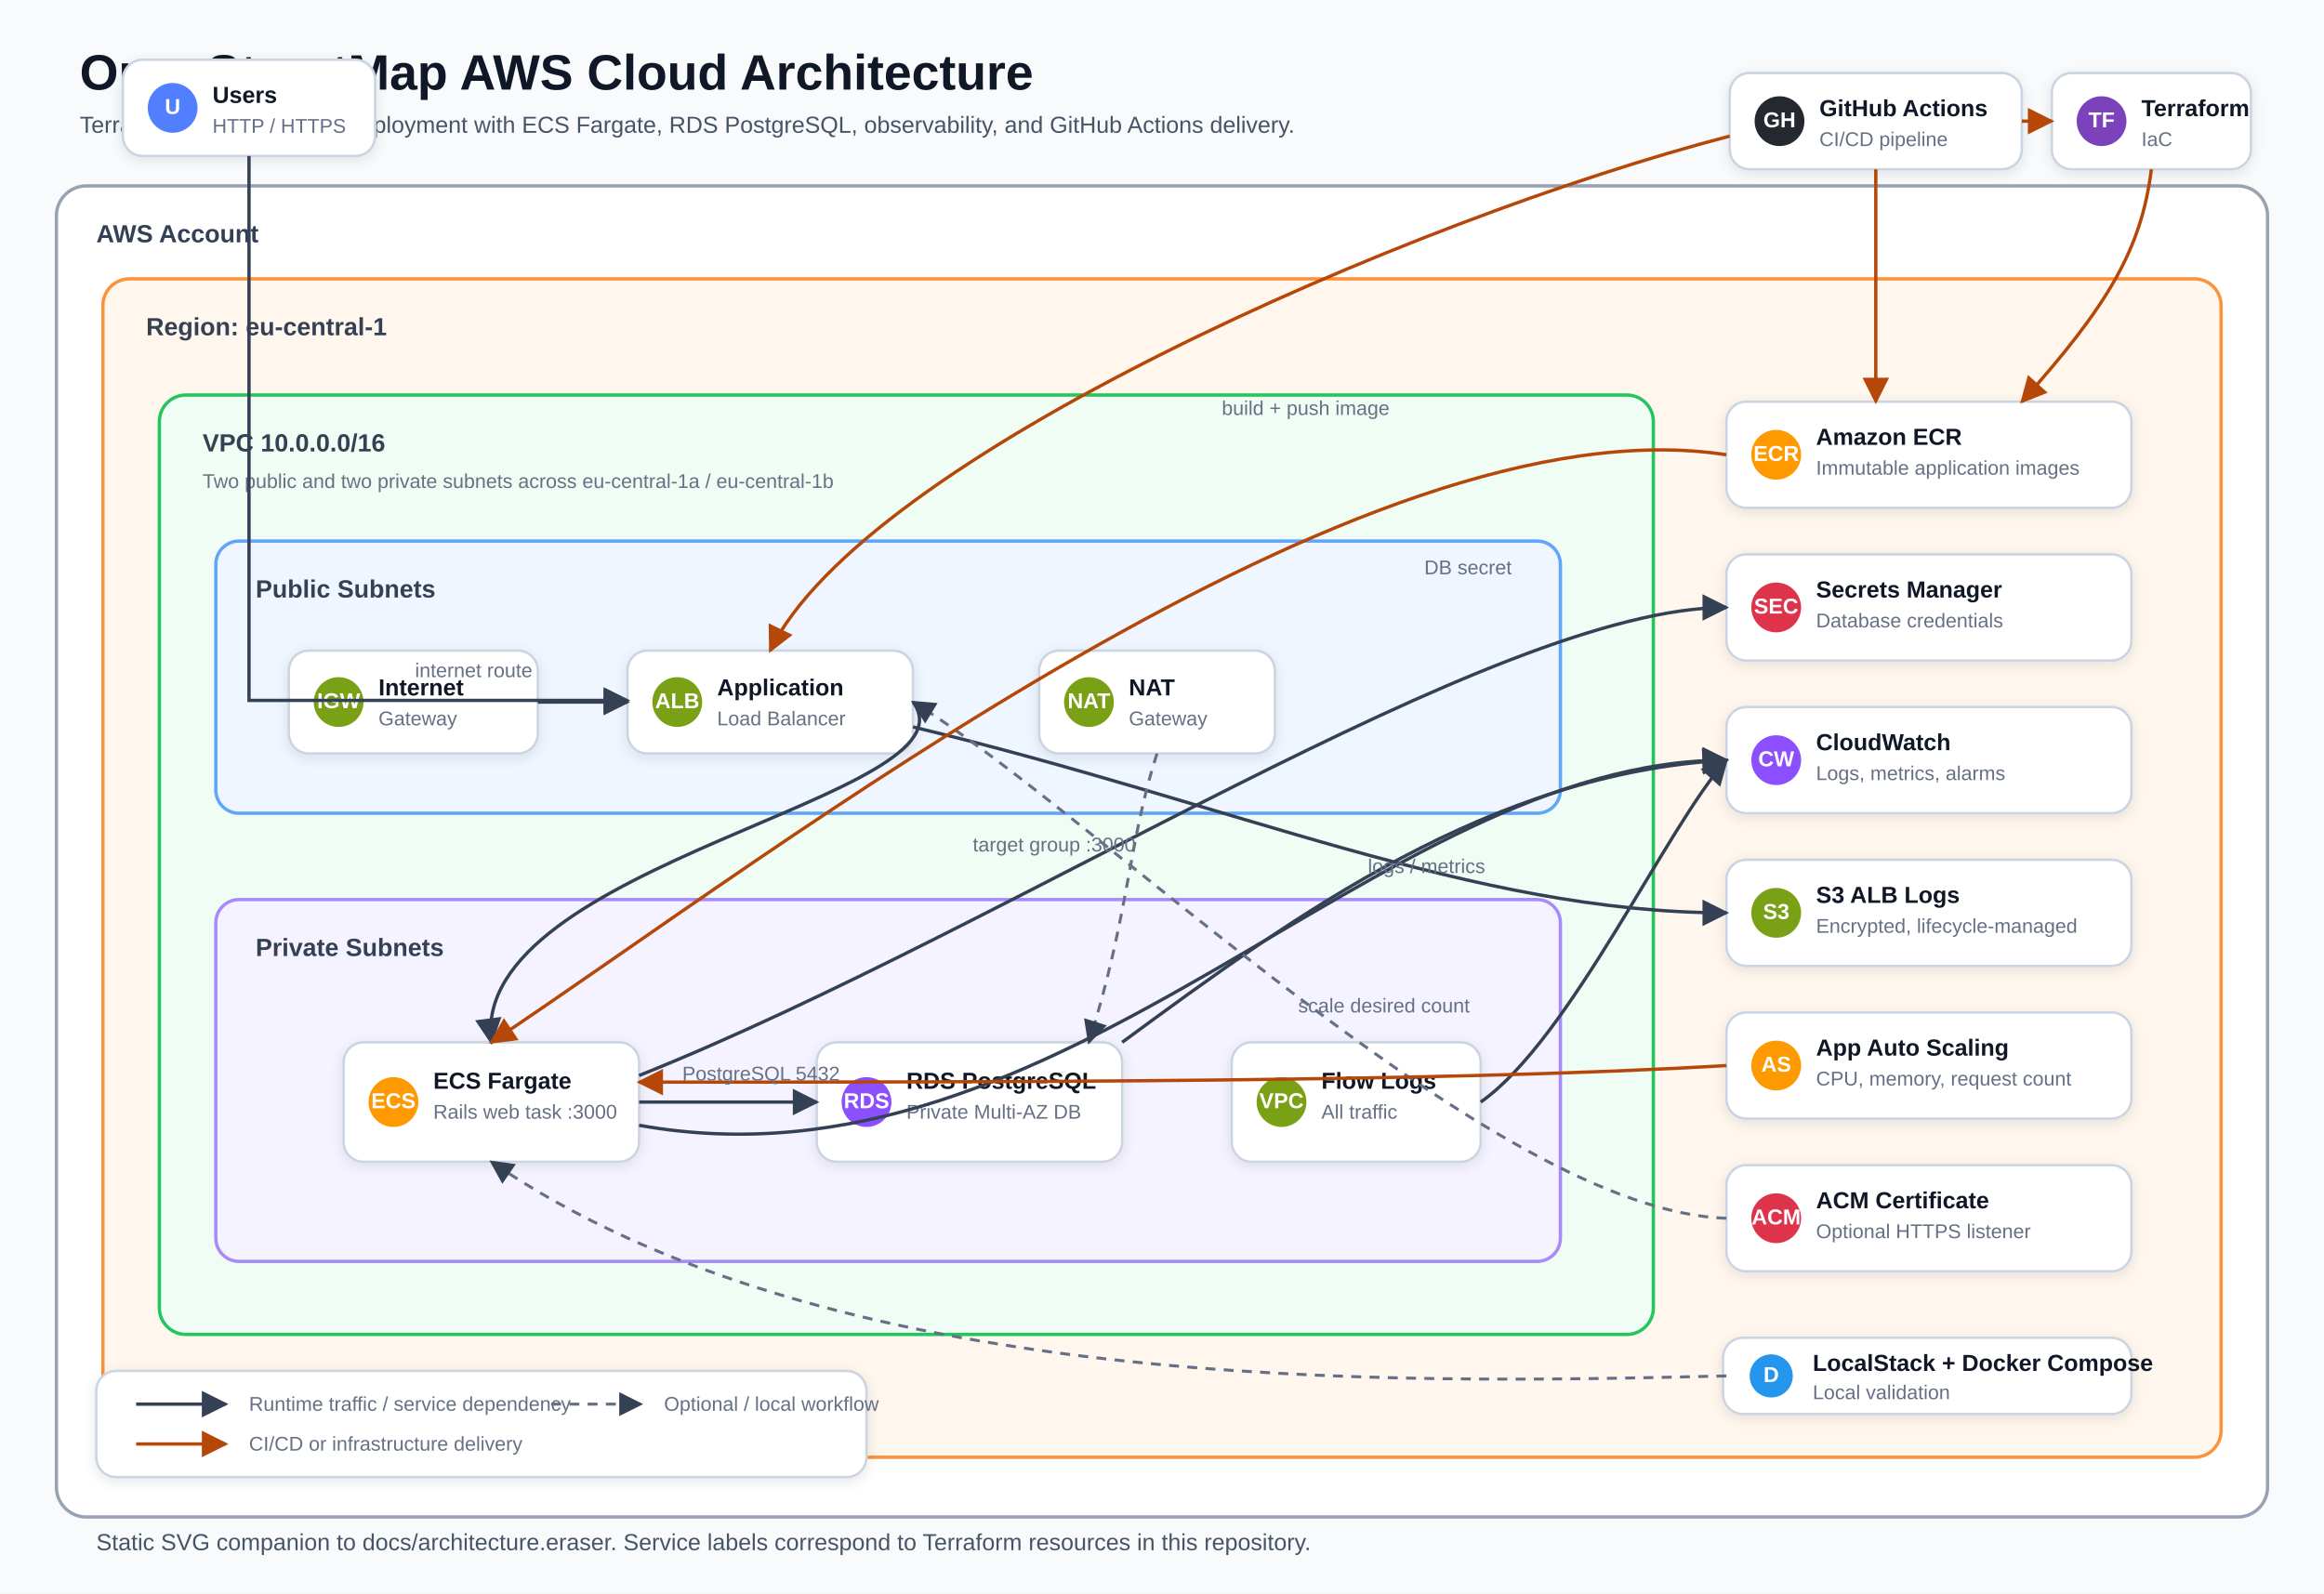
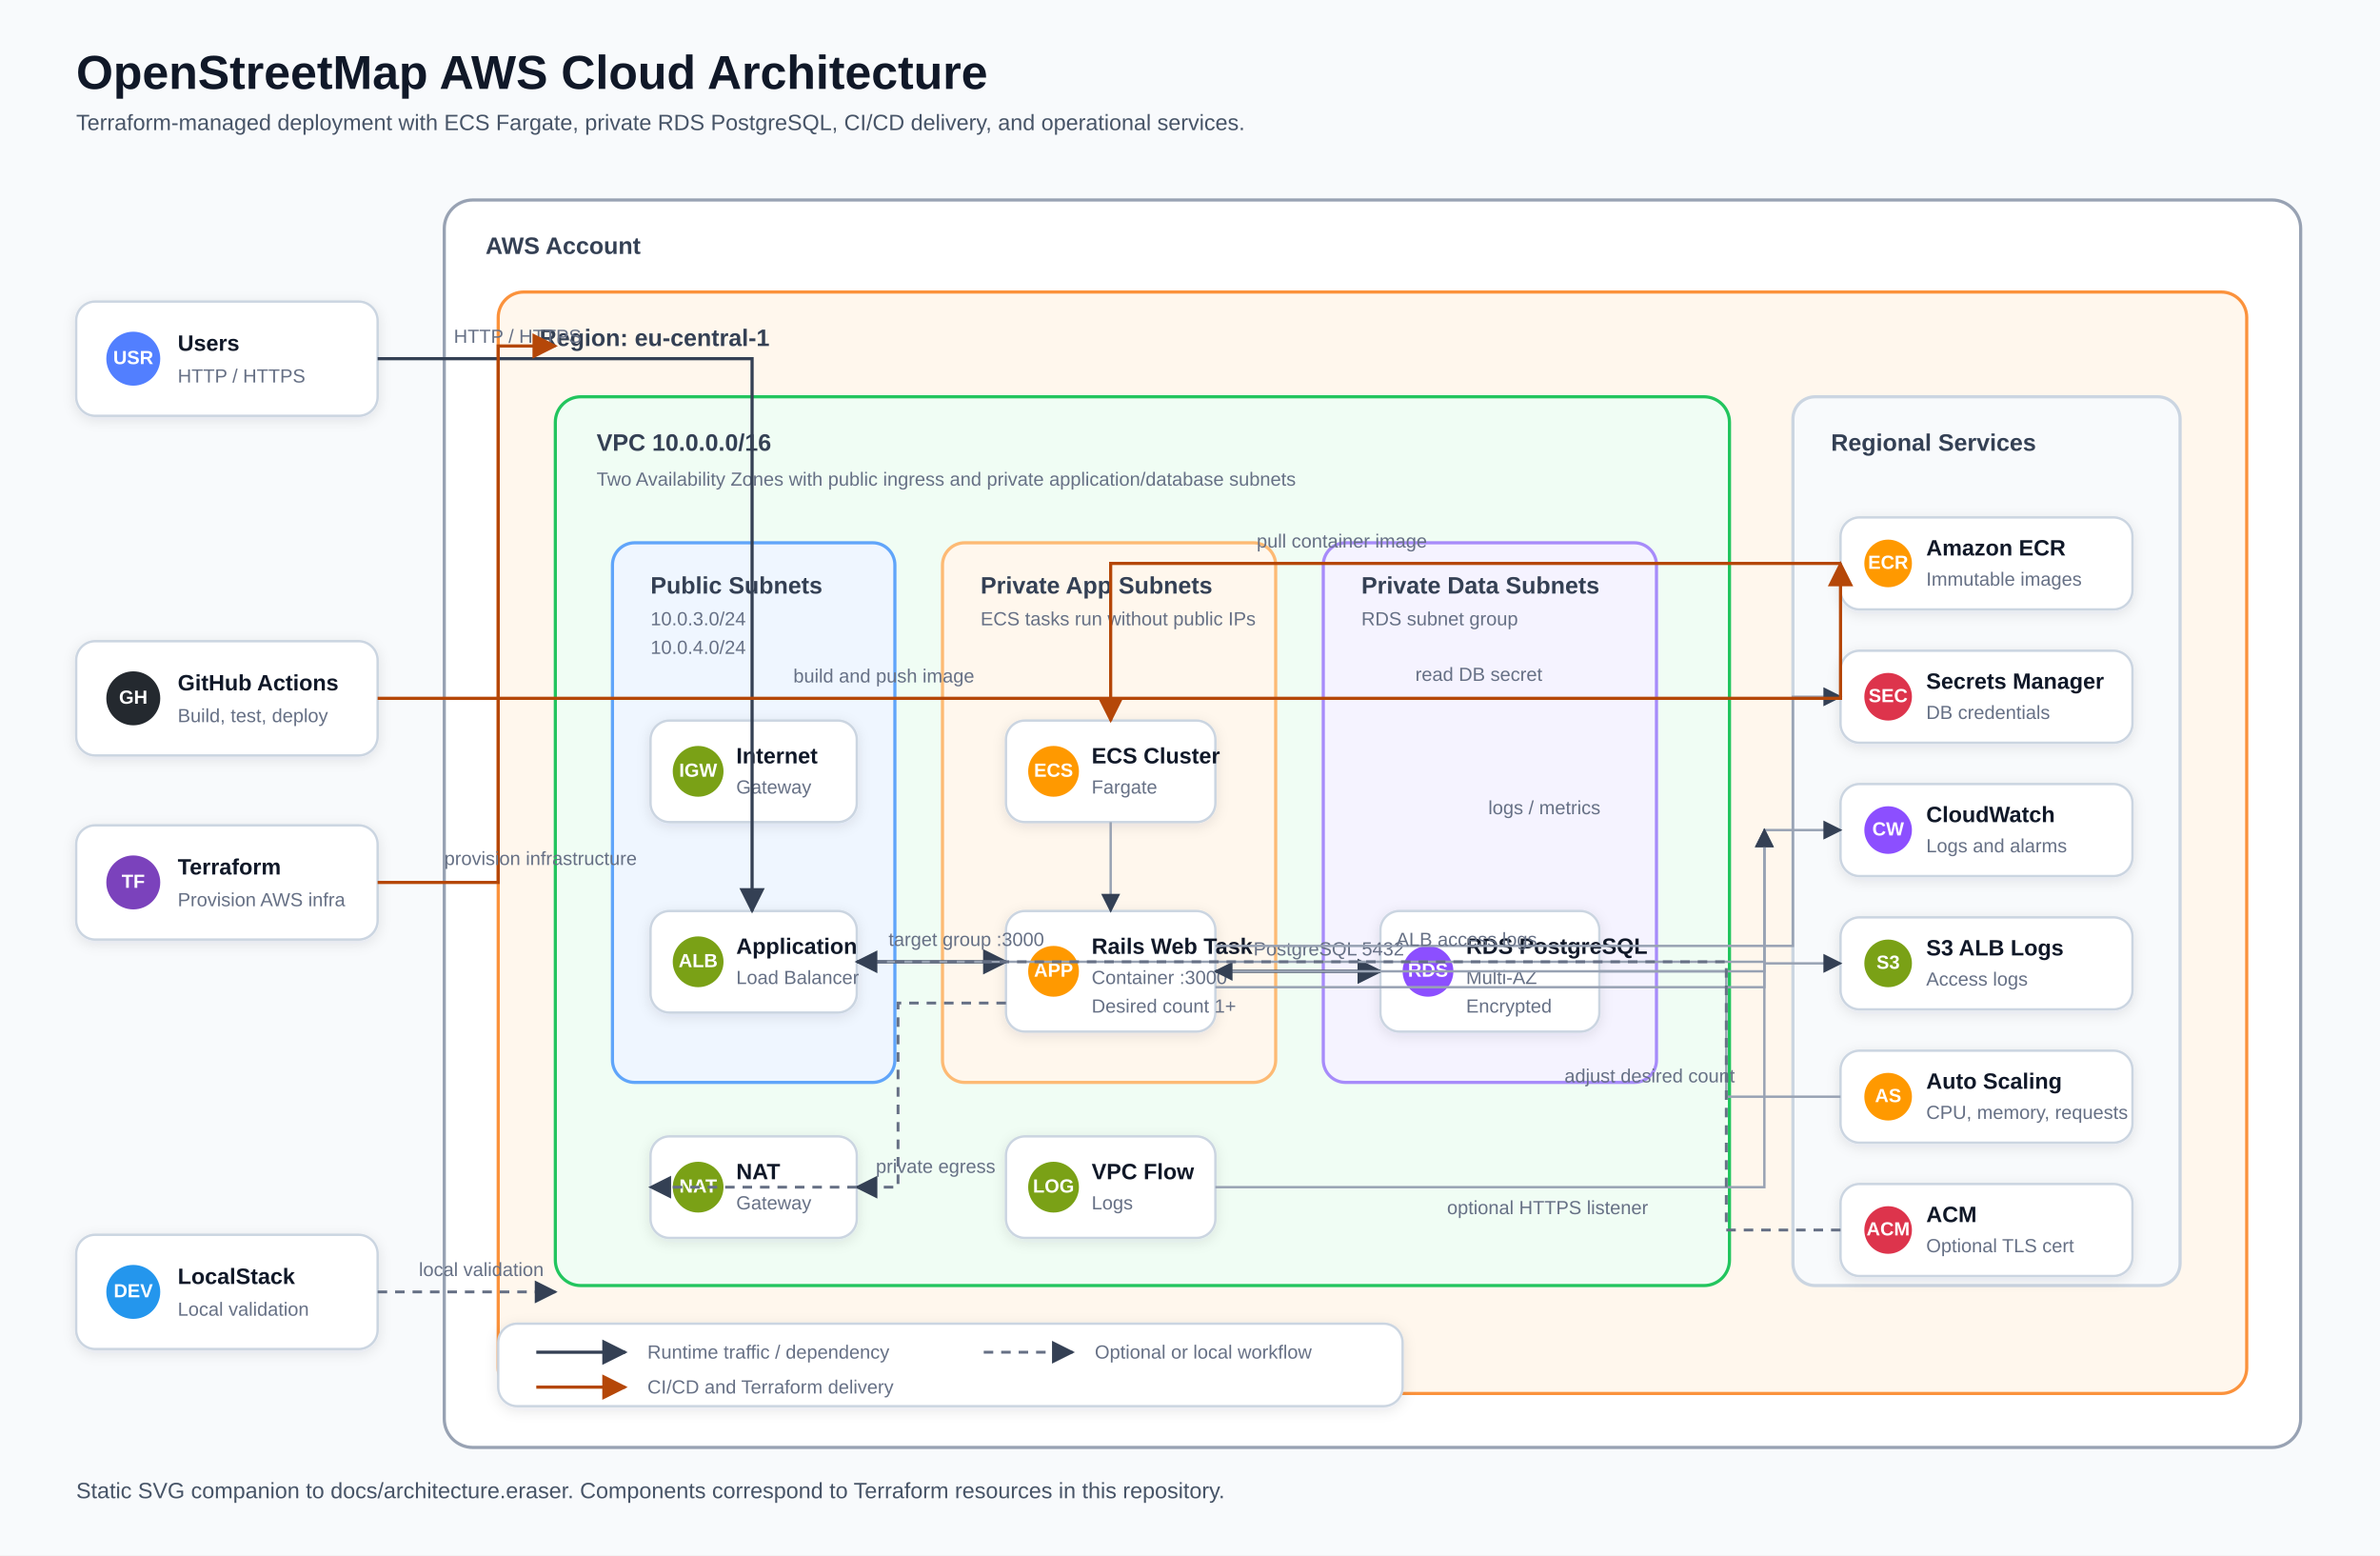
- <svg xmlns="http://www.w3.org/2000/svg" width="1400" height="960" viewBox="0 0 1400 960" role="img" aria-labelledby="title desc">
+ <svg xmlns="http://www.w3.org/2000/svg" width="1500" height="980" viewBox="0 0 1500 980" role="img" aria-labelledby="title desc">
  <defs>
    <marker id="arrow" viewBox="0 0 10 10" refX="9" refY="5" markerWidth="8" markerHeight="8" orient="auto-start-reverse">
-       <path d="M 0 0 L 10 5 L 0 10 z" fill="#344054" />
+       <path d="M0 0 L10 5 L0 10 Z" fill="#344054" />
    </marker>
-     <marker id="arrow-orange" viewBox="0 0 10 10" refX="9" refY="5" markerWidth="8" markerHeight="8" orient="auto-start-reverse">
-       <path d="M 0 0 L 10 5 L 0 10 z" fill="#b54708" />
+     <marker id="arrowDeploy" viewBox="0 0 10 10" refX="9" refY="5" markerWidth="8" markerHeight="8" orient="auto-start-reverse">
+       <path d="M0 0 L10 5 L0 10 Z" fill="#b54708" />
    </marker>
    <style>
-       .bg { fill: #f8fafc; }
+       .page { fill: #f8fafc; }
      .title { font: 700 30px Arial, sans-serif; fill: #101828; }
      .subtitle { font: 400 14px Arial, sans-serif; fill: #475467; }
-       .group { fill: #ffffff; stroke: #98a2b3; stroke-width: 2; rx: 18; }
+       .boundary { fill: #ffffff; stroke: #98a2b3; stroke-width: 2; rx: 18; }
      .region { fill: #fff7ed; stroke: #fb923c; stroke-width: 2; rx: 16; }
      .vpc { fill: #f0fdf4; stroke: #22c55e; stroke-width: 2; rx: 16; }
-       .subnet-public { fill: #eff6ff; stroke: #60a5fa; stroke-width: 2; rx: 14; }
-       .subnet-private { fill: #f5f3ff; stroke: #a78bfa; stroke-width: 2; rx: 14; }
+       .zone-public { fill: #eff6ff; stroke: #60a5fa; stroke-width: 2; rx: 14; }
+       .zone-app { fill: #fff7ed; stroke: #fdba74; stroke-width: 2; rx: 14; }
+       .zone-data { fill: #f5f3ff; stroke: #a78bfa; stroke-width: 2; rx: 14; }
+       .zone-support { fill: #f8fafc; stroke: #cbd5e1; stroke-width: 2; rx: 14; }
      .node { fill: #ffffff; stroke: #cbd5e1; stroke-width: 1.5; rx: 12; filter: drop-shadow(0 2px 4px rgba(16,24,40,.10)); }
-       .aws-orange { fill: #ff9900; }
-       .aws-blue { fill: #527fff; }
-       .aws-green { fill: #7aa116; }
-       .aws-purple { fill: #8c4fff; }
-       .aws-red { fill: #dd344c; }
+       .label { font: 700 15px Arial, sans-serif; fill: #344054; }
+       .small { font: 400 12px Arial, sans-serif; fill: #667085; }
      .node-title { font: 700 14px Arial, sans-serif; fill: #101828; }
      .node-sub { font: 400 12px Arial, sans-serif; fill: #667085; }
-       .label { font: 700 15px Arial, sans-serif; fill: #344054; }
-       .small-label { font: 400 12px Arial, sans-serif; fill: #667085; }
+       .icon { font: 700 12px Arial, sans-serif; fill: #ffffff; text-anchor: middle; dominant-baseline: middle; }
+       .orange { fill: #ff9900; }
+       .blue { fill: #527fff; }
+       .green { fill: #7aa116; }
+       .purple { fill: #8c4fff; }
+       .red { fill: #dd344c; }
+       .dark { fill: #24292f; }
      .line { fill: none; stroke: #344054; stroke-width: 2; marker-end: url(#arrow); }
-       .line-soft { fill: none; stroke: #667085; stroke-width: 1.8; marker-end: url(#arrow); stroke-dasharray: 6 5; }
-       .line-deploy { fill: none; stroke: #b54708; stroke-width: 2; marker-end: url(#arrow-orange); }
-       .icon-text { font: 700 13px Arial, sans-serif; fill: #ffffff; text-anchor: middle; dominant-baseline: middle; }
+       .line-muted { fill: none; stroke: #667085; stroke-width: 1.8; stroke-dasharray: 6 5; marker-end: url(#arrow); }
+       .line-deploy { fill: none; stroke: #b54708; stroke-width: 2; marker-end: url(#arrowDeploy); }
+       .line-thin { fill: none; stroke: #98a2b3; stroke-width: 1.5; marker-end: url(#arrow); }
    </style>
  </defs>
-   <rect class="bg" width="1400" height="960" />
-   <text x="48" y="54" class="title">OpenStreetMap AWS Cloud Architecture</text>
-   <text x="48" y="80" class="subtitle">Terraform-managed AWS deployment with ECS Fargate, RDS PostgreSQL, observability, and GitHub Actions delivery.</text>
-   <rect x="34" y="112" width="1332" height="802" class="group" />
-   <text x="58" y="146" class="label">AWS Account</text>
-   <rect x="62" y="168" width="1276" height="710" class="region" />
-   <text x="88" y="202" class="label">Region: eu-central-1</text>
-   <rect x="96" y="238" width="900" height="566" class="vpc" />
-   <text x="122" y="272" class="label">VPC 10.0.0.0/16</text>
-   <text x="122" y="294" class="small-label">Two public and two private subnets across eu-central-1a / eu-central-1b</text>
-   <rect x="130" y="326" width="810" height="164" class="subnet-public" />
-   <text x="154" y="360" class="label">Public Subnets</text>
-   <rect x="130" y="542" width="810" height="218" class="subnet-private" />
-   <text x="154" y="576" class="label">Private Subnets</text>
-   <rect x="74" y="36" width="152" height="58" class="node" />
-   <circle cx="104" cy="65" r="15" class="aws-blue" />
-   <text x="104" y="65" class="icon-text">U</text>
-   <text x="128" y="62" class="node-title">Users</text>
-   <text x="128" y="80" class="node-sub">HTTP / HTTPS</text>
-   <rect x="1042" y="44" width="176" height="58" class="node" />
-   <circle cx="1072" cy="73" r="15" fill="#24292f" />
-   <text x="1072" y="73" class="icon-text">GH</text>
-   <text x="1096" y="70" class="node-title">GitHub Actions</text>
-   <text x="1096" y="88" class="node-sub">CI/CD pipeline</text>
-   <rect x="1236" y="44" width="120" height="58" class="node" />
-   <circle cx="1266" cy="73" r="15" fill="#7b42bc" />
-   <text x="1266" y="73" class="icon-text">TF</text>
-   <text x="1290" y="70" class="node-title">Terraform</text>
-   <text x="1290" y="88" class="node-sub">IaC</text>
-   <rect x="174" y="392" width="150" height="62" class="node" />
-   <circle cx="204" cy="423" r="15" class="aws-green" />
-   <text x="204" y="423" class="icon-text">IGW</text>
-   <text x="228" y="419" class="node-title">Internet</text>
-   <text x="228" y="437" class="node-sub">Gateway</text>
-   <rect x="378" y="392" width="172" height="62" class="node" />
-   <circle cx="408" cy="423" r="15" class="aws-green" />
-   <text x="408" y="423" class="icon-text">ALB</text>
-   <text x="432" y="419" class="node-title">Application</text>
-   <text x="432" y="437" class="node-sub">Load Balancer</text>
-   <rect x="626" y="392" width="142" height="62" class="node" />
-   <circle cx="656" cy="423" r="15" class="aws-green" />
-   <text x="656" y="423" class="icon-text">NAT</text>
-   <text x="680" y="419" class="node-title">NAT</text>
-   <text x="680" y="437" class="node-sub">Gateway</text>
-   <rect x="207" y="628" width="178" height="72" class="node" />
-   <circle cx="237" cy="664" r="15" class="aws-orange" />
-   <text x="237" y="664" class="icon-text">ECS</text>
-   <text x="261" y="656" class="node-title">ECS Fargate</text>
-   <text x="261" y="674" class="node-sub">Rails web task :3000</text>
-   <rect x="492" y="628" width="184" height="72" class="node" />
-   <circle cx="522" cy="664" r="15" class="aws-purple" />
-   <text x="522" y="664" class="icon-text">RDS</text>
-   <text x="546" y="656" class="node-title">RDS PostgreSQL</text>
-   <text x="546" y="674" class="node-sub">Private Multi-AZ DB</text>
-   <rect x="742" y="628" width="150" height="72" class="node" />
-   <circle cx="772" cy="664" r="15" class="aws-green" />
-   <text x="772" y="664" class="icon-text">VPC</text>
-   <text x="796" y="656" class="node-title">Flow Logs</text>
-   <text x="796" y="674" class="node-sub">All traffic</text>
-   <rect x="1040" y="242" width="244" height="64" class="node" />
-   <circle cx="1070" cy="274" r="15" class="aws-orange" />
-   <text x="1070" y="274" class="icon-text">ECR</text>
-   <text x="1094" y="268" class="node-title">Amazon ECR</text>
-   <text x="1094" y="286" class="node-sub">Immutable application images</text>
-   <rect x="1040" y="334" width="244" height="64" class="node" />
-   <circle cx="1070" cy="366" r="15" class="aws-red" />
-   <text x="1070" y="366" class="icon-text">SEC</text>
-   <text x="1094" y="360" class="node-title">Secrets Manager</text>
-   <text x="1094" y="378" class="node-sub">Database credentials</text>
-   <rect x="1040" y="426" width="244" height="64" class="node" />
-   <circle cx="1070" cy="458" r="15" class="aws-purple" />
-   <text x="1070" y="458" class="icon-text">CW</text>
-   <text x="1094" y="452" class="node-title">CloudWatch</text>
-   <text x="1094" y="470" class="node-sub">Logs, metrics, alarms</text>
-   <rect x="1040" y="518" width="244" height="64" class="node" />
-   <circle cx="1070" cy="550" r="15" class="aws-green" />
-   <text x="1070" y="550" class="icon-text">S3</text>
-   <text x="1094" y="544" class="node-title">S3 ALB Logs</text>
-   <text x="1094" y="562" class="node-sub">Encrypted, lifecycle-managed</text>
-   <rect x="1040" y="610" width="244" height="64" class="node" />
-   <circle cx="1070" cy="642" r="15" class="aws-orange" />
-   <text x="1070" y="642" class="icon-text">AS</text>
-   <text x="1094" y="636" class="node-title">App Auto Scaling</text>
-   <text x="1094" y="654" class="node-sub">CPU, memory, request count</text>
-   <rect x="1040" y="702" width="244" height="64" class="node" />
-   <circle cx="1070" cy="734" r="15" class="aws-red" />
-   <text x="1070" y="734" class="icon-text">ACM</text>
-   <text x="1094" y="728" class="node-title">ACM Certificate</text>
-   <text x="1094" y="746" class="node-sub">Optional HTTPS listener</text>
-   <rect x="1038" y="806" width="246" height="46" class="node" />
-   <circle cx="1067" cy="829" r="13" fill="#2496ed" />
-   <text x="1067" y="829" class="icon-text">D</text>
-   <text x="1092" y="826" class="node-title">LocalStack + Docker Compose</text>
-   <text x="1092" y="843" class="node-sub">Local validation</text>
-   <path d="M 150 94 L 150 422 L 378 422" class="line" />
-   <path d="M 550 423 C 592 480 282 520 296 628" class="line" />
-   <path d="M 385 664 L 492 664" class="line" />
-   <path d="M 385 648 C 610 558 900 366 1040 366" class="line" />
-   <path d="M 385 678 C 642 724 830 458 1040 458" class="line" />
-   <path d="M 550 438 C 742 484 888 550 1040 550" class="line" />
-   <path d="M 676 628 C 782 550 898 466 1040 458" class="line" />
-   <path d="M 892 664 C 946 626 1004 498 1040 458" class="line" />
-   <path d="M 697 454 C 680 506 680 552 656 628" class="line-soft" />
-   <path d="M 324 423 L 378 423" class="line" />
-   <path d="M 1040 734 C 900 730 660 490 550 423" class="line-soft" />
-   <path d="M 1130 102 L 1130 242" class="line-deploy" />
-   <path d="M 1218 73 L 1236 73" class="line-deploy" />
-   <path d="M 1296 102 C 1290 150 1270 184 1218 242" class="line-deploy" />
-   <path d="M 1040 274 C 820 240 470 512 296 628" class="line-deploy" />
-   <path d="M 1042 82 C 850 132 520 276 464 392" class="line-deploy" />
-   <path d="M 1040 642 C 874 652 600 652 385 652" class="line-deploy" />
-   <path d="M 1040 829 C 834 834 500 840 296 700" class="line-soft" />
-   <text x="250" y="408" class="small-label">internet route</text>
-   <text x="586" y="513" class="small-label">target group :3000</text>
-   <text x="411" y="651" class="small-label">PostgreSQL 5432</text>
-   <text x="858" y="346" class="small-label">DB secret</text>
-   <text x="824" y="526" class="small-label">logs / metrics</text>
-   <text x="736" y="250" class="small-label">build + push image</text>
-   <text x="782" y="610" class="small-label">scale desired count</text>
-   <rect x="58" y="826" width="464" height="64" class="node" />
-   <line x1="82" y1="846" x2="136" y2="846" class="line" />
-   <text x="150" y="850" class="small-label">Runtime traffic / service dependency</text>
-   <line x1="82" y1="870" x2="136" y2="870" class="line-deploy" />
-   <text x="150" y="874" class="small-label">CI/CD or infrastructure delivery</text>
-   <line x1="332" y1="846" x2="386" y2="846" class="line-soft" />
-   <text x="400" y="850" class="small-label">Optional / local workflow</text>
-   <text x="58" y="934" class="subtitle">Static SVG companion to docs/architecture.eraser. Service labels correspond to Terraform resources in this repository.</text>
+   <rect class="page" width="1500" height="980" />
+   <text x="48" y="56" class="title">OpenStreetMap AWS Cloud Architecture</text>
+   <text x="48" y="82" class="subtitle">Terraform-managed deployment with ECS Fargate, private RDS PostgreSQL, CI/CD delivery, and operational services.</text>
+   <rect x="48" y="190" width="190" height="72" class="node" />
+   <circle cx="84" cy="226" r="17" class="blue" />
+   <text x="84" y="226" class="icon">USR</text>
+   <text x="112" y="221" class="node-title">Users</text>
+   <text x="112" y="241" class="node-sub">HTTP / HTTPS</text>
+   <rect x="48" y="404" width="190" height="72" class="node" />
+   <circle cx="84" cy="440" r="17" class="dark" />
+   <text x="84" y="440" class="icon">GH</text>
+   <text x="112" y="435" class="node-title">GitHub Actions</text>
+   <text x="112" y="455" class="node-sub">Build, test, deploy</text>
+   <rect x="48" y="520" width="190" height="72" class="node" />
+   <circle cx="84" cy="556" r="17" fill="#7b42bc" />
+   <text x="84" y="556" class="icon">TF</text>
+   <text x="112" y="551" class="node-title">Terraform</text>
+   <text x="112" y="571" class="node-sub">Provision AWS infra</text>
+   <rect x="48" y="778" width="190" height="72" class="node" />
+   <circle cx="84" cy="814" r="17" fill="#2496ed" />
+   <text x="84" y="814" class="icon">DEV</text>
+   <text x="112" y="809" class="node-title">LocalStack</text>
+   <text x="112" y="829" class="node-sub">Local validation</text>
+   <rect x="280" y="126" width="1170" height="786" class="boundary" />
+   <text x="306" y="160" class="label">AWS Account</text>
+   <rect x="314" y="184" width="1102" height="694" class="region" />
+   <text x="340" y="218" class="label">Region: eu-central-1</text>
+   <rect x="350" y="250" width="740" height="560" class="vpc" />
+   <text x="376" y="284" class="label">VPC 10.0.0.0/16</text>
+   <text x="376" y="306" class="small">Two Availability Zones with public ingress and private application/database subnets</text>
+   <rect x="386" y="342" width="178" height="340" class="zone-public" />
+   <text x="410" y="374" class="label">Public Subnets</text>
+   <text x="410" y="394" class="small">10.0.3.0/24</text>
+   <text x="410" y="412" class="small">10.0.4.0/24</text>
+   <rect x="594" y="342" width="210" height="340" class="zone-app" />
+   <text x="618" y="374" class="label">Private App Subnets</text>
+   <text x="618" y="394" class="small">ECS tasks run without public IPs</text>
+   <rect x="834" y="342" width="210" height="340" class="zone-data" />
+   <text x="858" y="374" class="label">Private Data Subnets</text>
+   <text x="858" y="394" class="small">RDS subnet group</text>
+   <rect x="410" y="454" width="130" height="64" class="node" />
+   <circle cx="440" cy="486" r="16" class="green" />
+   <text x="440" y="486" class="icon">IGW</text>
+   <text x="464" y="481" class="node-title">Internet</text>
+   <text x="464" y="500" class="node-sub">Gateway</text>
+   <rect x="410" y="574" width="130" height="64" class="node" />
+   <circle cx="440" cy="606" r="16" class="green" />
+   <text x="440" y="606" class="icon">ALB</text>
+   <text x="464" y="601" class="node-title">Application</text>
+   <text x="464" y="620" class="node-sub">Load Balancer</text>
+   <rect x="410" y="716" width="130" height="64" class="node" />
+   <circle cx="440" cy="748" r="16" class="green" />
+   <text x="440" y="748" class="icon">NAT</text>
+   <text x="464" y="743" class="node-title">NAT</text>
+   <text x="464" y="762" class="node-sub">Gateway</text>
+   <rect x="634" y="454" width="132" height="64" class="node" />
+   <circle cx="664" cy="486" r="16" class="orange" />
+   <text x="664" y="486" class="icon">ECS</text>
+   <text x="688" y="481" class="node-title">ECS Cluster</text>
+   <text x="688" y="500" class="node-sub">Fargate</text>
+   <rect x="634" y="574" width="132" height="76" class="node" />
+   <circle cx="664" cy="612" r="16" class="orange" />
+   <text x="664" y="612" class="icon">APP</text>
+   <text x="688" y="601" class="node-title">Rails Web Task</text>
+   <text x="688" y="620" class="node-sub">Container :3000</text>
+   <text x="688" y="638" class="node-sub">Desired count 1+</text>
+   <rect x="870" y="574" width="138" height="76" class="node" />
+   <circle cx="900" cy="612" r="16" class="purple" />
+   <text x="900" y="612" class="icon">RDS</text>
+   <text x="924" y="601" class="node-title">RDS PostgreSQL</text>
+   <text x="924" y="620" class="node-sub">Multi-AZ</text>
+   <text x="924" y="638" class="node-sub">Encrypted</text>
+   <rect x="634" y="716" width="132" height="64" class="node" />
+   <circle cx="664" cy="748" r="16" class="green" />
+   <text x="664" y="748" class="icon">LOG</text>
+   <text x="688" y="743" class="node-title">VPC Flow</text>
+   <text x="688" y="762" class="node-sub">Logs</text>
+   <rect x="1130" y="250" width="244" height="560" class="zone-support" />
+   <text x="1154" y="284" class="label">Regional Services</text>
+   <rect x="1160" y="326" width="184" height="58" class="node" />
+   <circle cx="1190" cy="355" r="15" class="orange" />
+   <text x="1190" y="355" class="icon">ECR</text>
+   <text x="1214" y="350" class="node-title">Amazon ECR</text>
+   <text x="1214" y="369" class="node-sub">Immutable images</text>
+   <rect x="1160" y="410" width="184" height="58" class="node" />
+   <circle cx="1190" cy="439" r="15" class="red" />
+   <text x="1190" y="439" class="icon">SEC</text>
+   <text x="1214" y="434" class="node-title">Secrets Manager</text>
+   <text x="1214" y="453" class="node-sub">DB credentials</text>
+   <rect x="1160" y="494" width="184" height="58" class="node" />
+   <circle cx="1190" cy="523" r="15" class="purple" />
+   <text x="1190" y="523" class="icon">CW</text>
+   <text x="1214" y="518" class="node-title">CloudWatch</text>
+   <text x="1214" y="537" class="node-sub">Logs and alarms</text>
+   <rect x="1160" y="578" width="184" height="58" class="node" />
+   <circle cx="1190" cy="607" r="15" class="green" />
+   <text x="1190" y="607" class="icon">S3</text>
+   <text x="1214" y="602" class="node-title">S3 ALB Logs</text>
+   <text x="1214" y="621" class="node-sub">Access logs</text>
+   <rect x="1160" y="662" width="184" height="58" class="node" />
+   <circle cx="1190" cy="691" r="15" class="orange" />
+   <text x="1190" y="691" class="icon">AS</text>
+   <text x="1214" y="686" class="node-title">Auto Scaling</text>
+   <text x="1214" y="705" class="node-sub">CPU, memory, requests</text>
+   <rect x="1160" y="746" width="184" height="58" class="node" />
+   <circle cx="1190" cy="775" r="15" class="red" />
+   <text x="1190" y="775" class="icon">ACM</text>
+   <text x="1214" y="770" class="node-title">ACM</text>
+   <text x="1214" y="789" class="node-sub">Optional TLS cert</text>
+   <path d="M238 226 H474 V574" class="line" />
+   <text x="286" y="216" class="small">HTTP / HTTPS</text>
+   <path d="M540 606 H634" class="line" />
+   <text x="560" y="596" class="small">target group :3000</text>
+   <path d="M700 518 V574" class="line-thin" />
+   <path d="M766 612 H870" class="line" />
+   <text x="790" y="602" class="small">PostgreSQL 5432</text>
+   <path d="M634 632 H566 V748 H540" class="line-muted" />
+   <path d="M540 748 H410" class="line-muted" />
+   <text x="552" y="739" class="small">private egress</text>
+   <path d="M766 596 H1130 V439 H1160" class="line-thin" />
+   <text x="892" y="429" class="small">read DB secret</text>
+   <path d="M766 622 H1112 V523 H1160" class="line-thin" />
+   <path d="M766 748 H1112 V523" class="line-thin" />
+   <path d="M1008 612 H1112 V523" class="line-thin" />
+   <text x="938" y="513" class="small">logs / metrics</text>
+   <path d="M540 606 H1112 V607 H1160" class="line-thin" />
+   <text x="880" y="596" class="small">ALB access logs</text>
+   <path d="M1160 691 H1088 V612 H766" class="line-thin" />
+   <text x="986" y="682" class="small">adjust desired count</text>
+   <path d="M1160 775 H1088 V606 H540" class="line-muted" />
+   <text x="912" y="765" class="small">optional HTTPS listener</text>
+   <path d="M238 440 H1160 V355" class="line-deploy" />
+   <text x="500" y="430" class="small">build and push image</text>
+   <path d="M1160 355 H700 V454" class="line-deploy" />
+   <text x="792" y="345" class="small">pull container image</text>
+   <path d="M238 556 H314 V218 H350" class="line-deploy" />
+   <text x="280" y="545" class="small">provision infrastructure</text>
+   <path d="M238 814 H350" class="line-muted" />
+   <text x="264" y="804" class="small">local validation</text>
+   <rect x="314" y="834" width="570" height="52" class="node" />
+   <line x1="338" y1="852" x2="394" y2="852" class="line" />
+   <text x="408" y="856" class="small">Runtime traffic / dependency</text>
+   <line x1="338" y1="874" x2="394" y2="874" class="line-deploy" />
+   <text x="408" y="878" class="small">CI/CD and Terraform delivery</text>
+   <line x1="620" y1="852" x2="676" y2="852" class="line-muted" />
+   <text x="690" y="856" class="small">Optional or local workflow</text>
+   <text x="48" y="944" class="subtitle">Static SVG companion to docs/architecture.eraser. Components correspond to Terraform resources in this repository.</text>
</svg>
